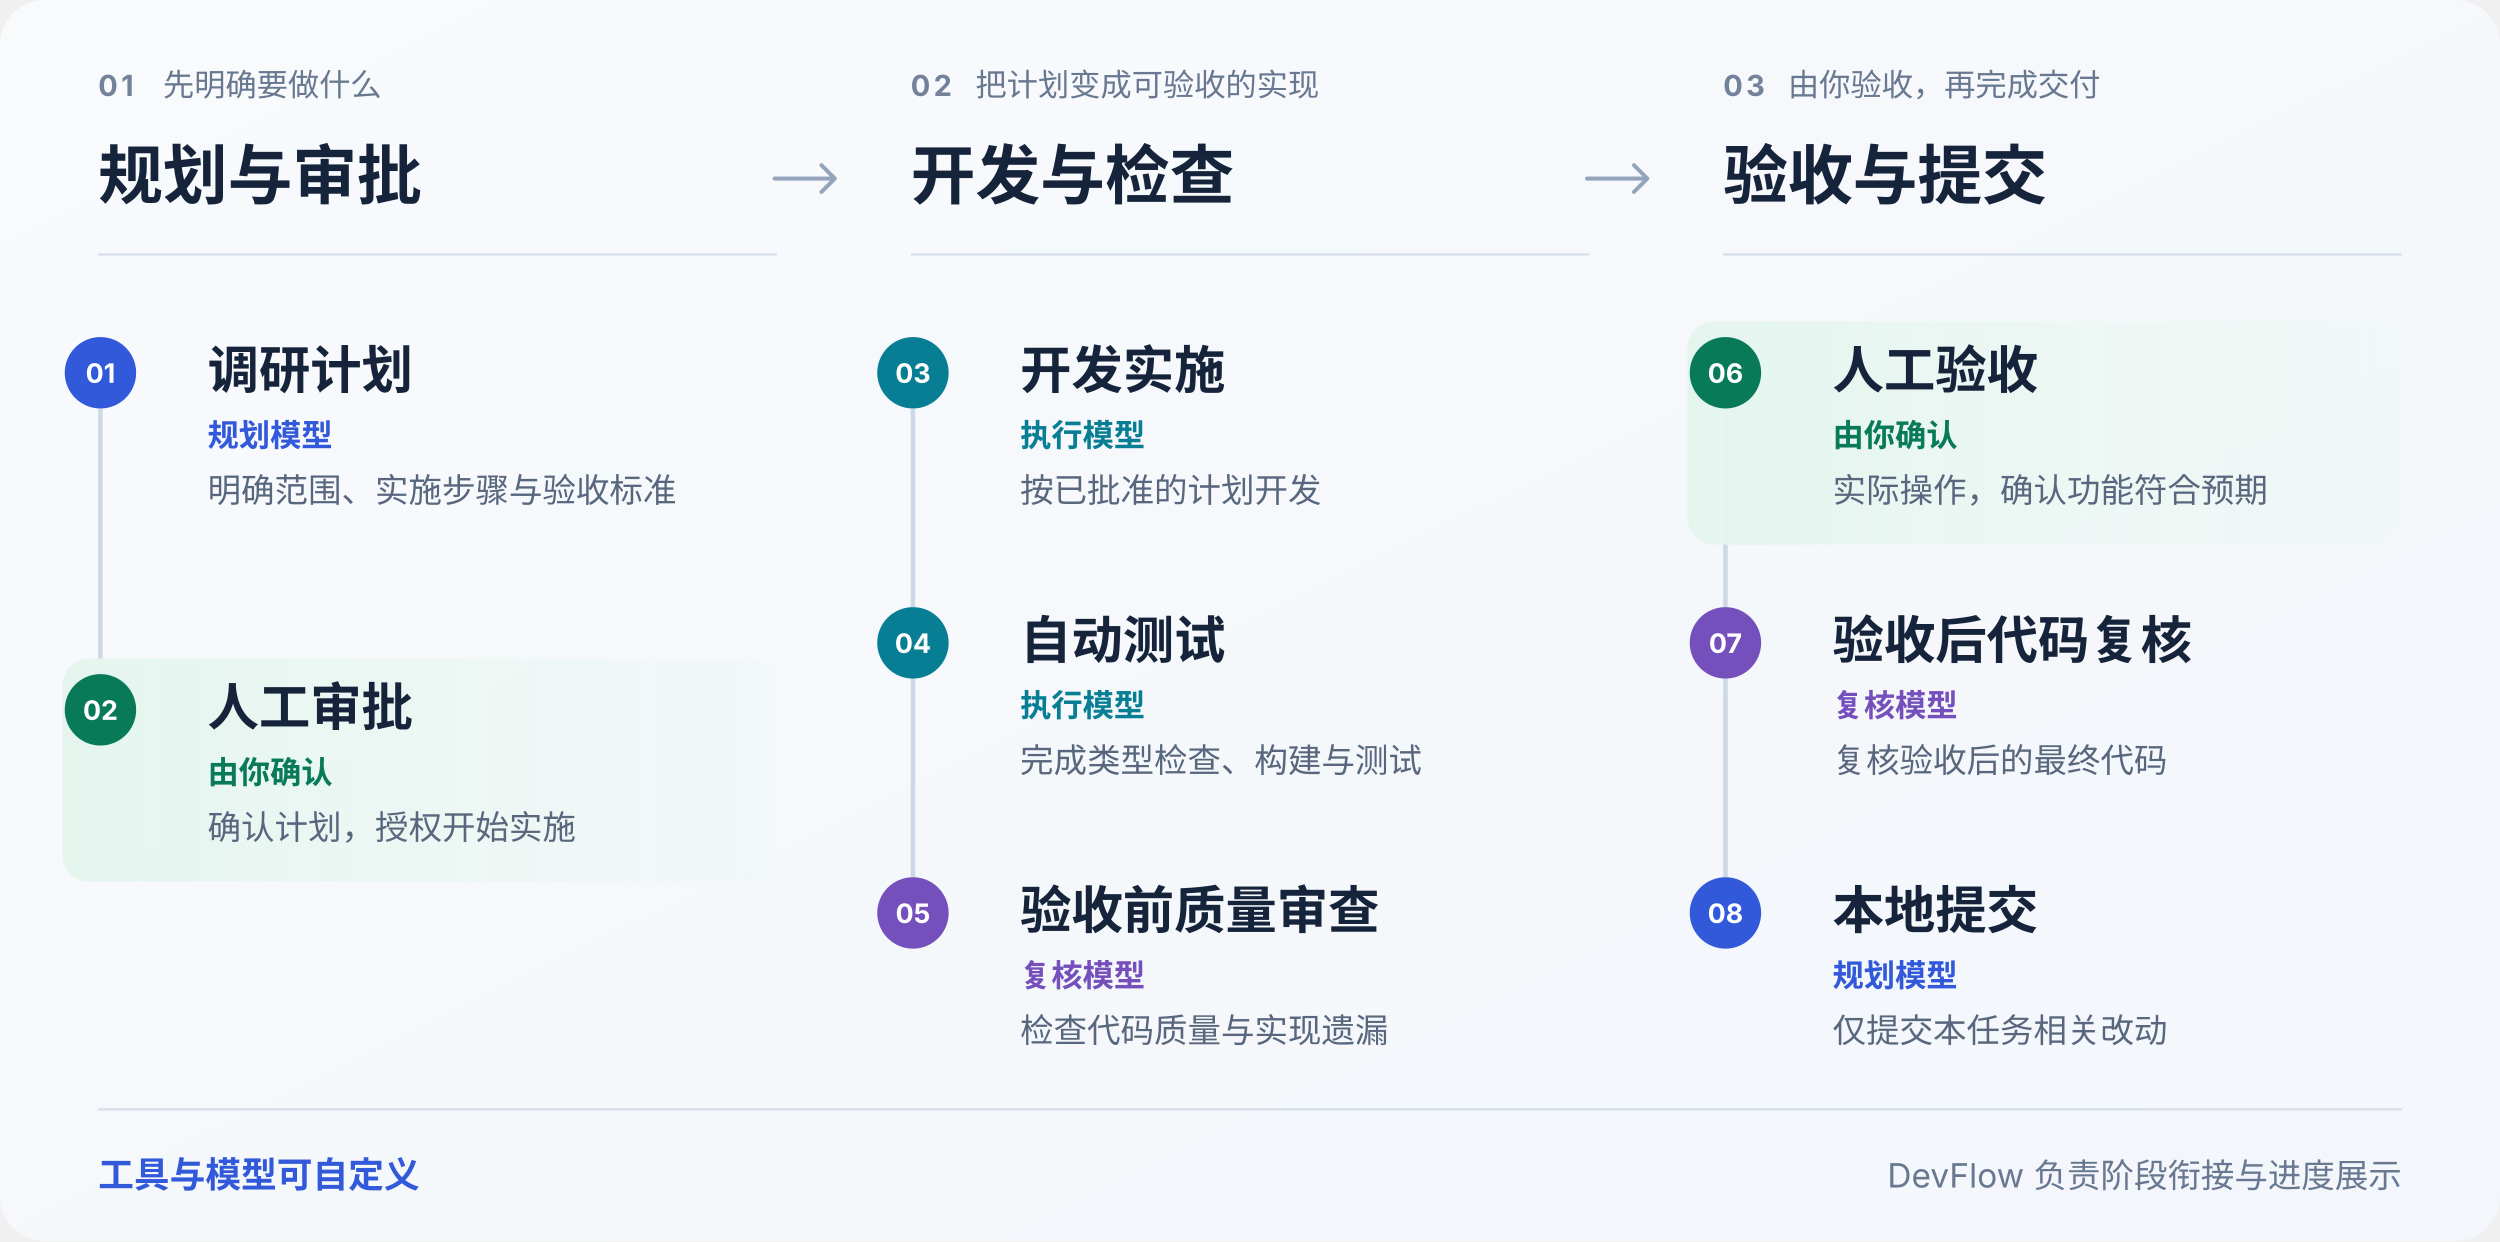
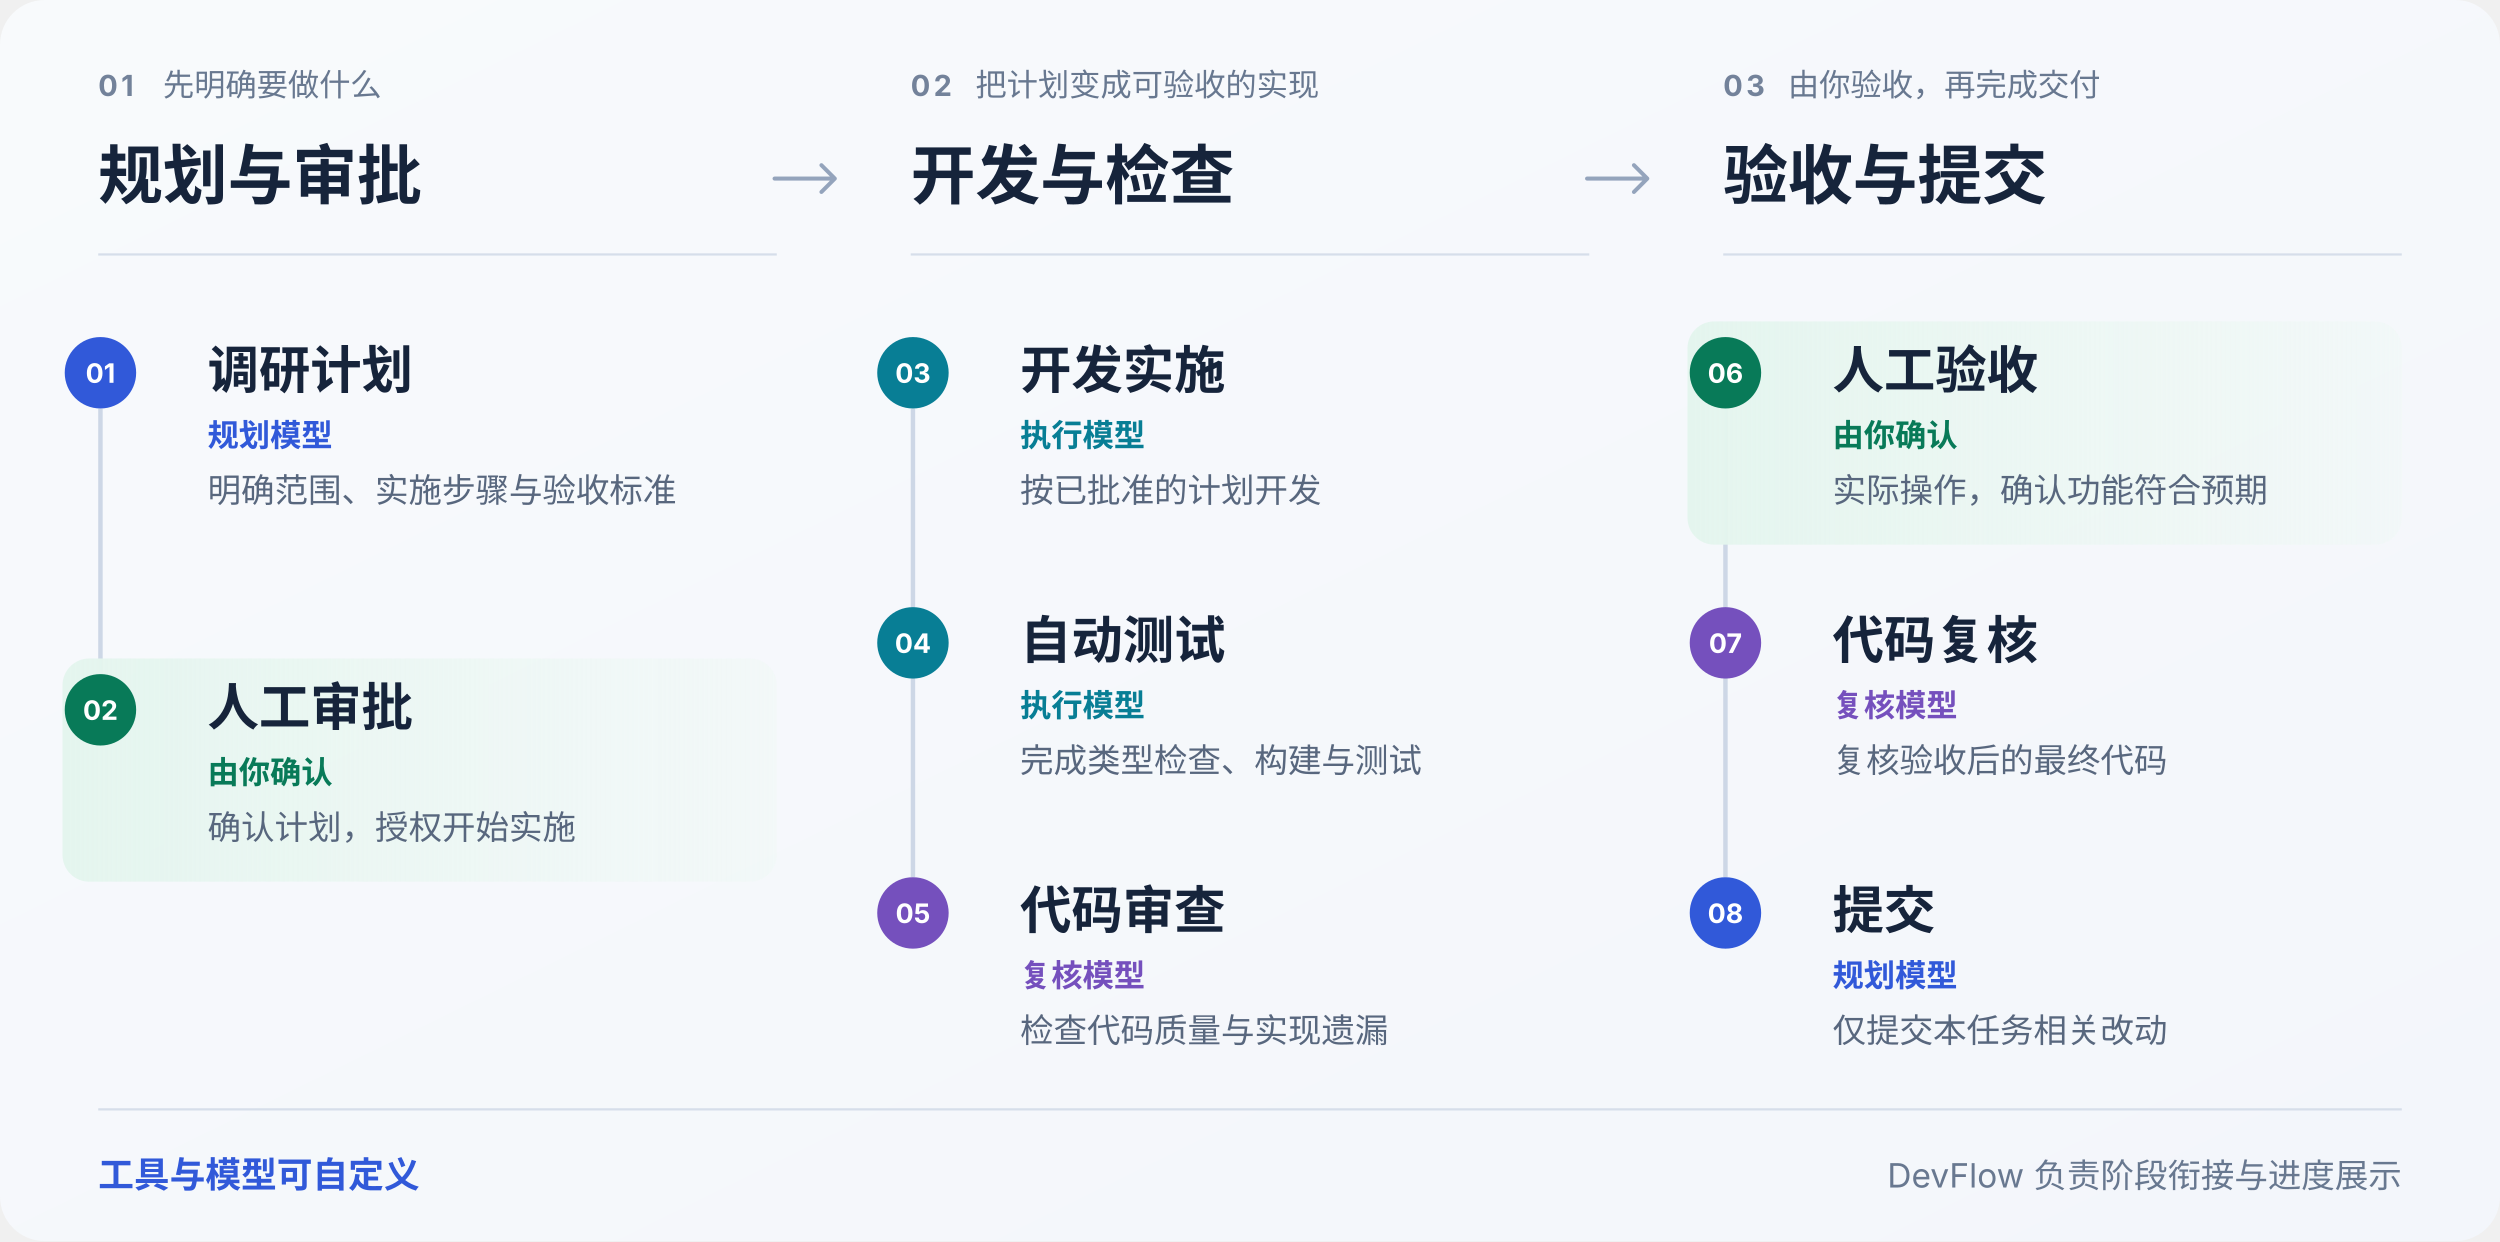
<svg xmlns="http://www.w3.org/2000/svg" width="1120" height="556" viewBox="0 0 1120 556" role="img" aria-labelledby="title description">
  <defs>
    <linearGradient id="surface" x1="0" y1="0" x2="1" y2="1">
      <stop stop-color="#f8fafc" />
      <stop offset="1" stop-color="#f3f6fb" />
    </linearGradient>
    <linearGradient id="human" x1="0" y1="0" x2="1" y2="0">
      <stop stop-color="#e4f5ee" />
      <stop offset="1" stop-color="#edf8f3" stop-opacity="0.4" />
    </linearGradient>
  </defs>
  <rect width="1120" height="556" rx="20" fill="url(#surface)" />
  <g font-family="-apple-system, BlinkMacSystemFont, 'Segoe UI', 'Microsoft YaHei', sans-serif">
    <g data-chapter="01">
      <text x="44" y="43" font-size="13" fill="#73829a" font-weight="650" letter-spacing="1.5">01</text>
      <text x="73" y="43" font-size="14" fill="#687890" font-weight="400">先明确要做什么</text>
      <text x="44" y="89" font-size="29" fill="#16243b" font-weight="700">规划与审批</text>
      <g transform="translate(347 80)" fill="none" stroke="#94a4bc" stroke-width="1.8" stroke-linecap="round" stroke-linejoin="round">
        <path d="M0 0H27m-6-6 6 6-6 6" />
      </g>
      <path d="M44 114H348" stroke="#d6deea" />
      <path d="M45 183V302" stroke="#cdd7e6" stroke-width="2" />
      <g data-step="01" transform="translate(0 0)">
        <circle cx="45" cy="167" r="16" fill="#3159d9" />
        <text x="45" y="171.5" font-size="12" fill="#fff" font-weight="700" text-anchor="middle">01</text>
        <text x="93" y="174" font-size="23" fill="#16243b" font-weight="650">调研计划</text>
        <text x="93" y="200" font-size="14" fill="#3159d9" font-weight="600">规划模型</text>
        <text x="93" y="225" font-size="15" fill="#58677e" font-weight="400">明确范围、实施步骤与验收标准</text>
      </g>
      <g data-step="02" transform="translate(0 0)">
        <rect x="28" y="295" width="320" height="100" rx="12" fill="url(#human)" />
        <circle cx="45" cy="318" r="16" fill="#087a58" />
        <text x="45" y="322.5" font-size="12" fill="#fff" font-weight="700" text-anchor="middle">02</text>
        <text x="93" y="325" font-size="23" fill="#16243b" font-weight="650">人工审批</text>
        <text x="93" y="351" font-size="14" fill="#087a58" font-weight="600">由你确认</text>
        <text x="93" y="376" font-size="15" fill="#58677e" font-weight="400">确认计划，授权开始实施</text>
      </g>
    </g>
    <g data-chapter="02">
      <text x="408" y="43" font-size="13" fill="#73829a" font-weight="650" letter-spacing="1.5">02</text>
      <text x="437" y="43" font-size="14" fill="#687890" font-weight="400">把计划变成可验收的实现</text>
      <text x="408" y="89" font-size="29" fill="#16243b" font-weight="700">开发与检查</text>
      <g transform="translate(711 80)" fill="none" stroke="#94a4bc" stroke-width="1.8" stroke-linecap="round" stroke-linejoin="round">
        <path d="M0 0H27m-6-6 6 6-6 6" />
      </g>
      <path d="M408 114H712" stroke="#d6deea" />
      <path d="M409 183V393" stroke="#cdd7e6" stroke-width="2" />
      <g data-step="03" transform="translate(0 0)">
        <circle cx="409" cy="167" r="16" fill="#087e95" />
        <text x="409" y="171.5" font-size="12" fill="#fff" font-weight="700" text-anchor="middle">03</text>
        <text x="457" y="174" font-size="23" fill="#16243b" font-weight="650">开发实施</text>
        <text x="457" y="200" font-size="14" fill="#087e95" font-weight="600">执行模型</text>
        <text x="457" y="225" font-size="15" fill="#58677e" font-weight="400">按已批准的计划开发</text>
      </g>
      <g data-step="04" transform="translate(0 0)">
        <circle cx="409" cy="288" r="16" fill="#087e95" />
        <text x="409" y="292.5" font-size="12" fill="#fff" font-weight="700" text-anchor="middle">04</text>
        <text x="457" y="295" font-size="23" fill="#16243b" font-weight="650">自动测试</text>
        <text x="457" y="321" font-size="14" fill="#087e95" font-weight="600">执行模型</text>
        <text x="457" y="346" font-size="15" fill="#58677e" font-weight="400">完成类型检查、构建与测试</text>
      </g>
      <g data-step="05" transform="translate(0 0)">
        <circle cx="409" cy="409" r="16" fill="#7550bd" />
        <text x="409" y="413.5" font-size="12" fill="#fff" font-weight="700" text-anchor="middle">05</text>
-         <text x="457" y="416" font-size="23" fill="#16243b" font-weight="650">验收前质量审查</text>
+         <text x="457" y="416" font-size="23" fill="#16243b" font-weight="650">代码审查</text>
        <text x="457" y="442" font-size="14" fill="#7550bd" font-weight="600">复核模型</text>
        <text x="457" y="467" font-size="15" fill="#58677e" font-weight="400">检查代码质量与实现遗漏</text>
      </g>
    </g>
    <g data-chapter="03">
      <text x="772" y="43" font-size="13" fill="#73829a" font-weight="650" letter-spacing="1.5">03</text>
      <text x="801" y="43" font-size="14" fill="#687890" font-weight="400">由你验收，再完成交付</text>
      <text x="772" y="89" font-size="29" fill="#16243b" font-weight="700">验收与提交</text>
      <path d="M772 114H1076" stroke="#d6deea" />
      <path d="M773 183V393" stroke="#cdd7e6" stroke-width="2" />
      <g data-step="06" transform="translate(0 0)">
        <rect x="756" y="144" width="320" height="100" rx="12" fill="url(#human)" />
        <circle cx="773" cy="167" r="16" fill="#087a58" />
        <text x="773" y="171.5" font-size="12" fill="#fff" font-weight="700" text-anchor="middle">06</text>
        <text x="821" y="174" font-size="23" fill="#16243b" font-weight="650">人工验收</text>
        <text x="821" y="200" font-size="14" fill="#087a58" font-weight="600">由你确认</text>
        <text x="821" y="225" font-size="15" fill="#58677e" font-weight="400">实际操作，确认功能符合预期</text>
      </g>
      <g data-step="07" transform="translate(0 0)">
        <circle cx="773" cy="288" r="16" fill="#7550bd" />
        <text x="773" y="292.5" font-size="12" fill="#fff" font-weight="700" text-anchor="middle">07</text>
-         <text x="821" y="295" font-size="23" fill="#16243b" font-weight="650">验收后代码复核</text>
+         <text x="821" y="295" font-size="23" fill="#16243b" font-weight="650">代码复核</text>
        <text x="821" y="321" font-size="14" fill="#7550bd" font-weight="600">复核模型</text>
        <text x="821" y="346" font-size="15" fill="#58677e" font-weight="400">复核验收后的最终代码</text>
      </g>
      <g data-step="08" transform="translate(0 0)">
        <circle cx="773" cy="409" r="16" fill="#3159d9" />
        <text x="773" y="413.5" font-size="12" fill="#fff" font-weight="700" text-anchor="middle">08</text>
-         <text x="821" y="416" font-size="23" fill="#16243b" font-weight="650">本地提交</text>
+         <text x="821" y="416" font-size="23" fill="#16243b" font-weight="650">提交</text>
        <text x="821" y="442" font-size="14" fill="#3159d9" font-weight="600">规划模型</text>
        <text x="821" y="467" font-size="15" fill="#58677e" font-weight="400">仅提交本任务相关改动</text>
      </g>
    </g>
    <path d="M44 497H1076" stroke="#d6deea" />
    <text x="44" y="532" font-size="16" fill="#3159d9" font-weight="600">工具与模型可自定义</text>
    <text x="1076" y="532" font-size="15" fill="#687890" font-weight="400" text-anchor="end">DevFlow 负责阶段衔接与进度展示</text>
  </g>
</svg>
